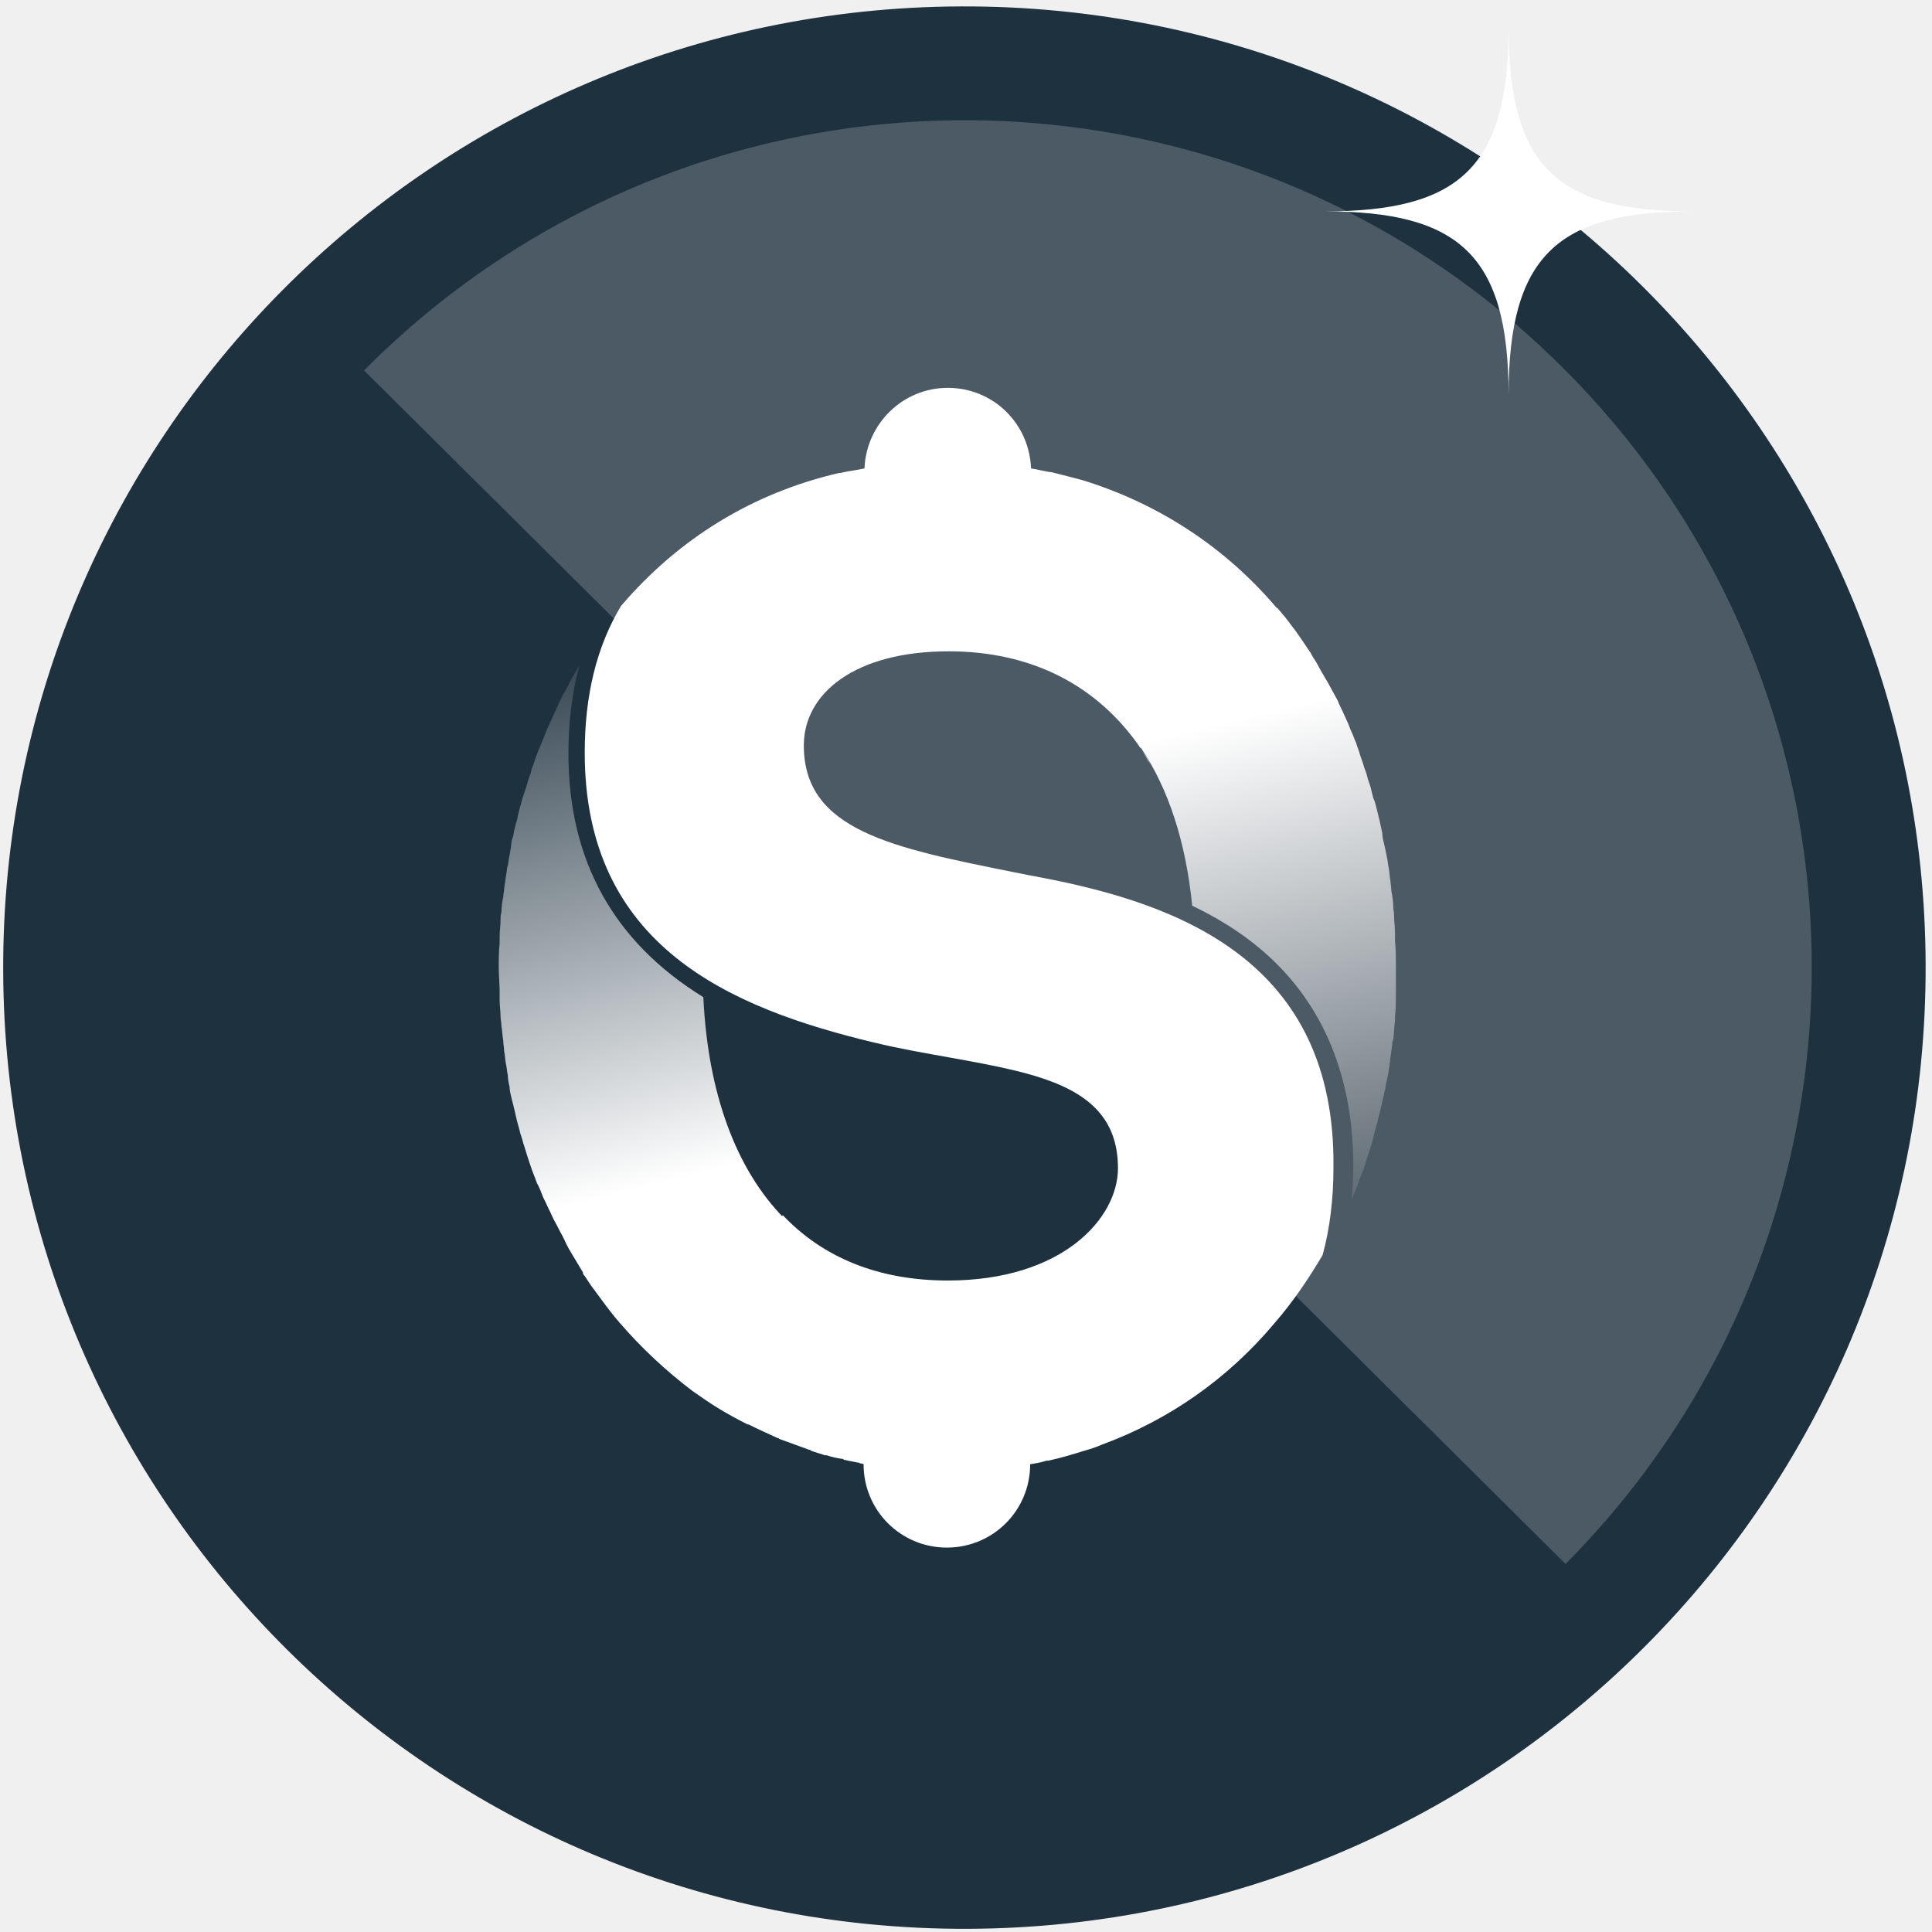
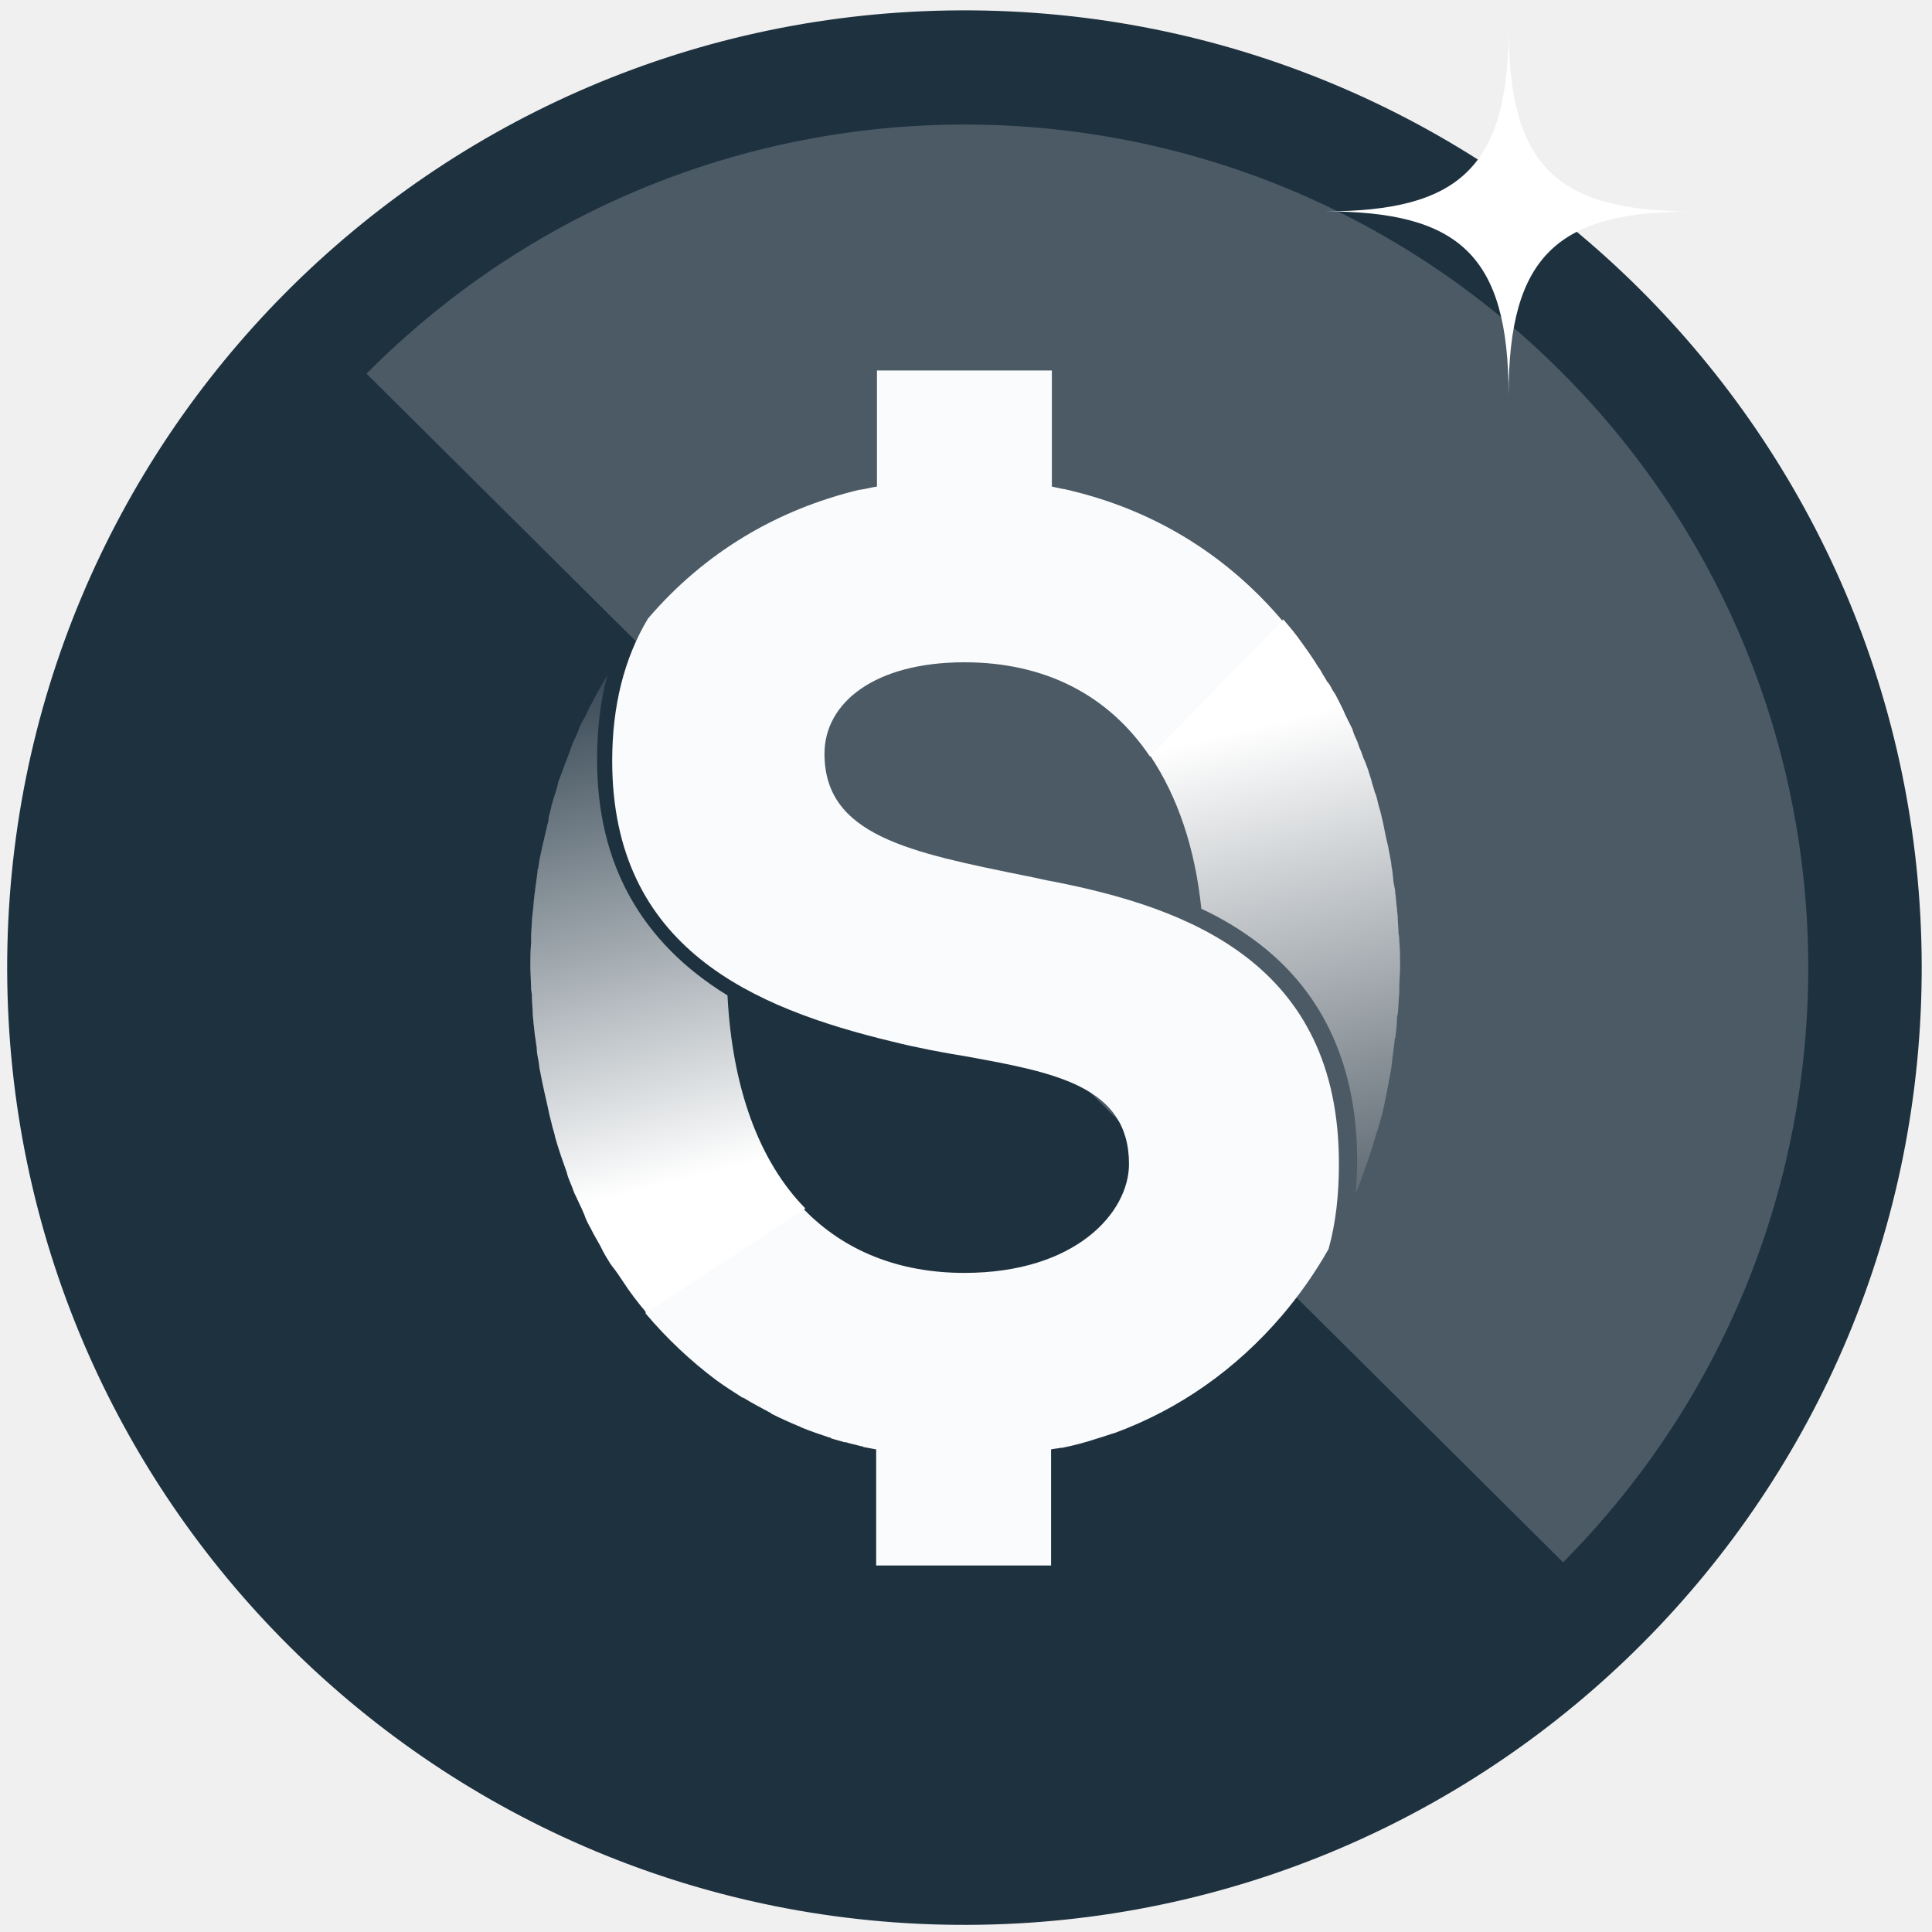
<svg xmlns="http://www.w3.org/2000/svg" xmlns:xlink="http://www.w3.org/1999/xlink" width="140" height="140" viewBox="0 0 140 140">
  <defs>
-     <linearGradient id="lkemzwud1a" x1="50.968%" x2="41.008%" y1="79.399%" y2="-12.429%">
+     <linearGradient id="4hqdw92s0a" x1="50.898%" x2="41.036%" y1="79.568%" y2="-11.87%">
      <stop offset=".058%" stop-color="#FFF" />
      <stop offset="100%" stop-color="#1E313F" />
    </linearGradient>
-     <linearGradient id="y7qsgohxtb" x1="48.217%" x2="58.076%" y1="17.731%" y2="112.387%">
+     <linearGradient id="bb99mclszb" x1="48.094%" x2="58.005%" y1="17.958%" y2="112.287%">
      <stop offset=".058%" stop-color="#FFF" />
      <stop offset="99.67%" stop-color="#4E5A64" />
    </linearGradient>
-     <path id="xm374i83gc" d="M0 0L26.635 0 26.635 26.635 0 26.635z" />
+     <path id="62fm63n7ic" d="M0 0L26.635 0 26.635 26.635 0 26.635z" />
  </defs>
  <g fill="none" fill-rule="evenodd">
    <g fill-rule="nonzero">
-       <ellipse cx="69.885" cy="70.117" fill="#1E313F" rx="69.654" ry="69.653" transform="rotate(-.192 69.885 70.117)" />
-       <path fill="#FFF" d="M113.446 113.33c23.893-24.066 23.777-62.884-.289-86.776C89.091 2.66 50.273 2.777 26.38 26.843l87.066 86.488z" opacity=".2" />
+       <circle cx="69.887" cy="70.117" r="69.367" fill="#1E313F" transform="rotate(-.192 69.887 70.117)" />
+       <path fill="#FFF" d="M113.267 113.21c23.795-23.967 23.68-62.626-.288-86.42-23.967-23.794-62.625-23.679-86.42.288l86.708 86.132z" opacity=".2" />
      <g>
-         <path fill="url(#lkemzwud1a)" d="M8.856 67.9c-.656-.722-1.246-1.575-1.836-2.362-.263-.328-.46-.656-.722-1.05-.066-.066-.131-.131-.131-.262l-.59-.985c-.066-.13-.132-.196-.198-.328-.196-.328-.393-.656-.524-.984l-.197-.393c-.197-.328-.328-.656-.525-.984l-.197-.394c-.131-.328-.328-.656-.459-.984l-.197-.394c-.131-.328-.262-.721-.46-1.05 0-.065-.065-.13-.065-.196-.328-.787-.59-1.64-.853-2.493 0-.066-.065-.131-.065-.197-.066-.328-.197-.59-.263-.918-.065-.263-.13-.46-.196-.722-.066-.262-.132-.59-.197-.853l-.197-.787c-.066-.262-.131-.525-.131-.787-.066-.263-.131-.59-.131-.853-.066-.262-.066-.525-.132-.787-.065-.328-.065-.656-.13-.919 0-.262-.066-.524-.066-.787-.066-.328-.066-.656-.132-1.05 0-.262-.065-.459-.065-.721 0-.394-.066-.787-.066-1.181v-.59c0-.59-.065-1.181-.065-1.772 0-.59 0-1.18.065-1.705v-.525c0-.394.066-.788.066-1.181 0-.197 0-.394.065-.59 0-.394.066-.788.132-1.116 0-.197.065-.393.065-.59.066-.46.131-.919.197-1.312 0-.132 0-.197.066-.328.065-.525.196-1.05.262-1.64 0-.197.066-.328.131-.525.066-.394.131-.722.263-1.115.065-.197.065-.394.13-.59.066-.329.198-.657.263-.985l.197-.59c.131-.328.197-.722.328-1.05.066-.131.131-.328.131-.46.197-.458.328-.983.525-1.443.066-.13.131-.328.197-.459l.394-.984c.065-.197.196-.393.262-.59.131-.263.262-.59.394-.853.065-.197.196-.394.262-.59.131-.263.262-.59.46-.853.065-.197.196-.328.262-.525.262-.46.459-.853.721-1.247-.525 1.968-.787 4.068-.787 6.364 0 7.741 3.28 13.645 9.775 17.647.328 6.954 2.362 12.465 5.839 16.007L8.856 67.9z" transform="translate(36.074 27.975)" />
-         <path fill="url(#y7qsgohxtb)" d="M46.578 26.176c2.034 3.017 3.28 6.888 3.74 11.48 1.64.787 3.149 1.706 4.395 2.69 4.79 3.74 7.282 9.25 7.282 16.204 0 .853-.066 1.706-.131 2.493v-.066c.262-.59.459-1.115.656-1.705.065-.132.131-.328.197-.46.13-.393.262-.852.393-1.246l.197-.59.197-.788c.065-.328.197-.656.262-.984l.197-.787c.066-.262.131-.59.197-.853.066-.197.066-.394.131-.59.066-.46.197-.919.263-1.312 0-.197.065-.328.065-.525.066-.46.131-.984.197-1.443 0-.132 0-.197.066-.329.065-.459.065-.918.13-1.377v-.328c.066-.525.066-1.05.066-1.575v-.328-1.705c0-.59 0-1.247-.065-1.837v-.59c0-.394-.066-.788-.066-1.247 0-.263-.065-.46-.065-.722 0-.328-.066-.721-.132-1.05 0-.262-.065-.524-.065-.721-.066-.328-.066-.656-.131-.984-.066-.263-.066-.525-.132-.787-.065-.328-.13-.656-.196-.919-.066-.262-.132-.525-.132-.787-.065-.328-.13-.59-.197-.918l-.196-.788c-.066-.262-.132-.59-.263-.853-.065-.262-.13-.524-.197-.787-.065-.262-.196-.525-.262-.853-.066-.262-.197-.524-.262-.787-.066-.262-.197-.525-.263-.787-.065-.263-.197-.525-.262-.787-.131-.263-.197-.525-.328-.788-.131-.262-.197-.524-.328-.787-.131-.262-.197-.459-.328-.721-.131-.263-.263-.525-.328-.722-.131-.263-.263-.46-.394-.722-.131-.262-.262-.459-.393-.721-.132-.197-.263-.46-.394-.656-.131-.263-.263-.46-.394-.722-.13-.197-.262-.394-.393-.656-.46-.656-.853-1.312-1.378-1.968-.328-.46-.656-.853-1.05-1.312l-9.906 10.103z" transform="translate(36.074 27.975)" />
-         <path fill="#FFF" d="M39.428 35.623c-.722-.132-1.378-.263-2.034-.394-8.791-1.771-15.22-3.018-15.22-9.185 0-3.805 3.74-6.822 10.496-6.822 5.97 0 10.76 2.427 13.908 7.02.263.393.525.787.722 1.18-.263-.393-.46-.787-.722-1.18l9.972-10.038c-3.805-4.527-8.66-7.676-14.17-9.381-.722-.197-1.51-.394-2.296-.59h-.066c-.46-.066-.919-.198-1.378-.263C38.51 2.69 35.885.13 32.605.13c-3.28 0-5.905 2.624-6.036 5.839-.59.131-1.18.197-1.771.328h-.066C18.5 7.74 13.121 11.02 8.922 15.942c-1.771 2.952-2.624 6.494-2.624 10.627 0 14.04 10.562 18.5 20.927 20.993 1.903.46 3.805.788 5.642 1.116 6.495 1.18 12.071 2.164 12.071 8.003 0 3.608-4.002 8.135-12.333 8.135-4.986 0-9.053-1.64-12.006-4.79l.066.067-11.874 7.74c1.64 1.903 3.411 3.543 5.314 4.987.656.459 1.312.918 1.968 1.312.656.393 1.377.787 2.033 1.115h.066c.656.328 1.378.656 2.1.984.065 0 .065 0 .13.065l2.165.788c.066 0 .066 0 .132.065.328.132.656.197.984.328h.131c.394.132.722.197 1.115.263.066 0 .131 0 .131.065l.984.197c.066 0 .132 0 .197.066.066 0 .197 0 .263.065 0 3.346 2.69 6.036 6.035 6.036 3.346 0 6.036-2.69 6.036-6.036.393-.065.787-.13 1.18-.262h.132c.918-.197 1.771-.46 2.624-.722.46-.13.853-.262 1.312-.459 4.789-1.771 9.053-4.723 12.465-8.79 1.312-1.51 2.427-3.15 3.476-4.92.525-1.903.788-4.068.788-6.299.197-15.023-11.218-19.156-21.124-21.058z" transform="translate(36.074 27.975)" />
+         <path fill="#FAFBFC" d="M38.37 37.39c-.691-.114-1.325-.287-1.958-.402-8.527-1.729-14.692-2.939-14.692-8.873 0-3.687 3.63-6.625 10.14-6.625 5.819 0 10.428 2.362 13.424 6.798l.46.115 9.277-9.506-.058-.346c-3.687-4.378-8.354-7.432-13.712-9.045-.749-.23-1.44-.403-2.19-.576h-.057c-.288-.058-.518-.115-.806-.173V.346H25.523v8.411c-.404.058-.807.173-1.21.23h-.058c-5.992 1.441-11.234 4.552-15.325 9.334-1.728 2.88-2.593 6.337-2.593 10.313 0 13.596 10.256 17.917 20.28 20.337 1.844.461 3.688.807 5.474 1.095 6.28 1.152 11.695 2.132 11.695 7.778 0 3.514-3.86 7.893-11.926 7.893-4.782 0-8.7-1.614-11.58-4.552-.173-.173-.403-.345-.576-.518L8.757 68.272v.403c1.556 1.844 3.284 3.457 5.128 4.84.634.46 1.267.864 1.901 1.267h.058c.633.403 1.325.749 1.958 1.095 0 0 .058 0 .058.057.691.346 1.325.634 2.017.922.057 0 .057 0 .115.058.691.288 1.382.518 2.074.749.057 0 .115 0 .115.057.346.115.634.173.98.288h.115c.345.115.691.173 1.094.288.058 0 .116 0 .173.058.288.058.634.115.922.173v8.411H38.14v-8.411c.23-.058.46-.058.691-.115h.116c.864-.173 1.728-.404 2.592-.692.403-.115.864-.288 1.268-.403 4.666-1.729 8.757-4.61 12.098-8.527 1.268-1.498 2.362-3.053 3.342-4.782.518-1.843.75-3.917.75-6.107.056-14.634-11.005-18.609-20.627-20.51z" transform="translate(38.025 26.502)" />
+         <path fill="url(#4hqdw92s0a)" d="M8.815 68.617c-.634-.749-1.21-1.498-1.729-2.304-.23-.346-.46-.692-.69-.98-.059-.057-.116-.173-.174-.23-.173-.288-.403-.634-.576-.98l-.173-.345c-.173-.288-.345-.634-.518-.922l-.173-.346c-.173-.288-.346-.633-.461-.98-.058-.114-.115-.287-.173-.402-.173-.346-.288-.634-.46-.98-.058-.115-.116-.23-.174-.403-.115-.346-.288-.692-.403-1.037 0-.058-.058-.173-.058-.23-.288-.807-.576-1.614-.806-2.42 0-.058-.058-.116-.058-.23-.057-.289-.173-.577-.23-.865l-.173-.691c-.058-.288-.115-.519-.173-.807-.057-.23-.115-.518-.173-.749-.057-.288-.115-.518-.173-.807l-.172-.864c-.058-.23-.058-.518-.116-.749-.057-.288-.115-.576-.115-.922-.057-.23-.057-.46-.115-.748-.058-.346-.058-.634-.115-.98 0-.23-.058-.46-.058-.691 0-.404-.057-.75-.057-1.153 0-.172 0-.345-.058-.576 0-.576-.058-1.152-.058-1.728 0-.576 0-1.095.058-1.67v-.52c0-.403.058-.748.058-1.152 0-.172.057-.403.057-.576.058-.345.058-.749.115-1.094 0-.173.058-.346.058-.519.058-.46.115-.864.173-1.267 0-.116 0-.23.057-.288.058-.519.173-1.038.288-1.556.058-.173.058-.346.116-.46.057-.347.173-.692.23-1.038.058-.173.115-.403.115-.576.058-.346.173-.634.23-.98.058-.172.116-.403.174-.576.115-.345.23-.691.288-1.037.057-.173.115-.288.173-.46l.518-1.383c.058-.173.115-.288.173-.461.115-.346.23-.634.403-.98.058-.172.173-.345.23-.576.116-.288.231-.518.404-.806.115-.173.173-.404.288-.576.115-.289.288-.519.403-.807.116-.173.173-.346.288-.519l.692-1.21c-.519 1.902-.75 3.976-.75 6.165 0 7.49 3.17 13.194 9.45 17.054.345 6.74 2.304 12.04 5.645 15.44L8.815 68.617z" transform="translate(38.025 26.502)" />
+         <path fill="url(#bb99mclszb)" d="M45.342 28.288c1.958 2.938 3.226 6.626 3.687 11.062 1.613.749 2.996 1.613 4.263 2.592 4.667 3.63 7.029 8.93 7.029 15.671 0 .807-.058 1.613-.115 2.42v-.058c.23-.518.46-1.094.634-1.67.057-.173.115-.289.172-.461.116-.404.288-.807.404-1.21.057-.173.115-.404.172-.576.058-.23.173-.519.23-.75.116-.345.174-.633.289-.979.058-.23.115-.518.173-.749l.173-.864c.057-.173.057-.403.115-.576.058-.403.173-.864.23-1.268 0-.172.058-.345.058-.518l.173-1.383c0-.115 0-.173.057-.288.058-.46.116-.864.116-1.325 0-.115 0-.23.057-.346.058-.518.058-1.037.115-1.555v-.346c0-.518.058-1.095.058-1.613 0-.576 0-1.152-.058-1.786 0-.173 0-.346-.057-.576 0-.403-.058-.807-.058-1.152 0-.23-.057-.461-.057-.692-.058-.345-.058-.691-.116-1.037 0-.23-.057-.46-.115-.749-.057-.346-.057-.634-.115-.98-.058-.23-.058-.518-.115-.748-.058-.288-.115-.634-.173-.922-.058-.23-.115-.519-.173-.749l-.173-.864c-.057-.23-.115-.519-.173-.75-.057-.287-.172-.575-.23-.863-.058-.23-.115-.519-.23-.75-.058-.287-.173-.518-.231-.806-.058-.23-.173-.518-.23-.749-.116-.288-.173-.518-.288-.749-.116-.23-.173-.518-.289-.749-.115-.23-.172-.518-.288-.749-.115-.23-.23-.518-.288-.749l-.345-.691c-.116-.23-.23-.461-.346-.75l-.346-.69c-.115-.23-.23-.461-.403-.692-.115-.23-.23-.46-.403-.634-.116-.23-.288-.46-.404-.69-.115-.231-.288-.404-.403-.635-.403-.633-.864-1.267-1.325-1.9-.346-.462-.691-.865-1.037-1.268l-9.621 9.91z" transform="translate(38.025 26.502)" />
      </g>
    </g>
    <g transform="translate(96 2)">
-       <mask id="euebfph2yd" fill="#fff">
-         <use xlink:href="#xm374i83gc" />
+       <mask id="wdmjya8bsd" fill="#fff">
+         <use xlink:href="#62fm63n7ic" />
      </mask>
-       <path fill="#FFF" d="M26.635 13.317c-9.718 0-13.317 3.168-13.317 13.319 0-10.15-3.6-13.319-13.318-13.319 9.718 0 13.318-3.167 13.318-13.317 0 10.15 3.6 13.317 13.317 13.317" mask="url(#euebfph2yd)" />
+       <path fill="#FFF" d="M26.635 13.317c-9.718 0-13.317 3.168-13.317 13.319 0-10.15-3.6-13.319-13.318-13.319 9.718 0 13.318-3.167 13.318-13.317 0 10.15 3.6 13.317 13.317 13.317" mask="url(#wdmjya8bsd)" />
    </g>
  </g>
</svg>
